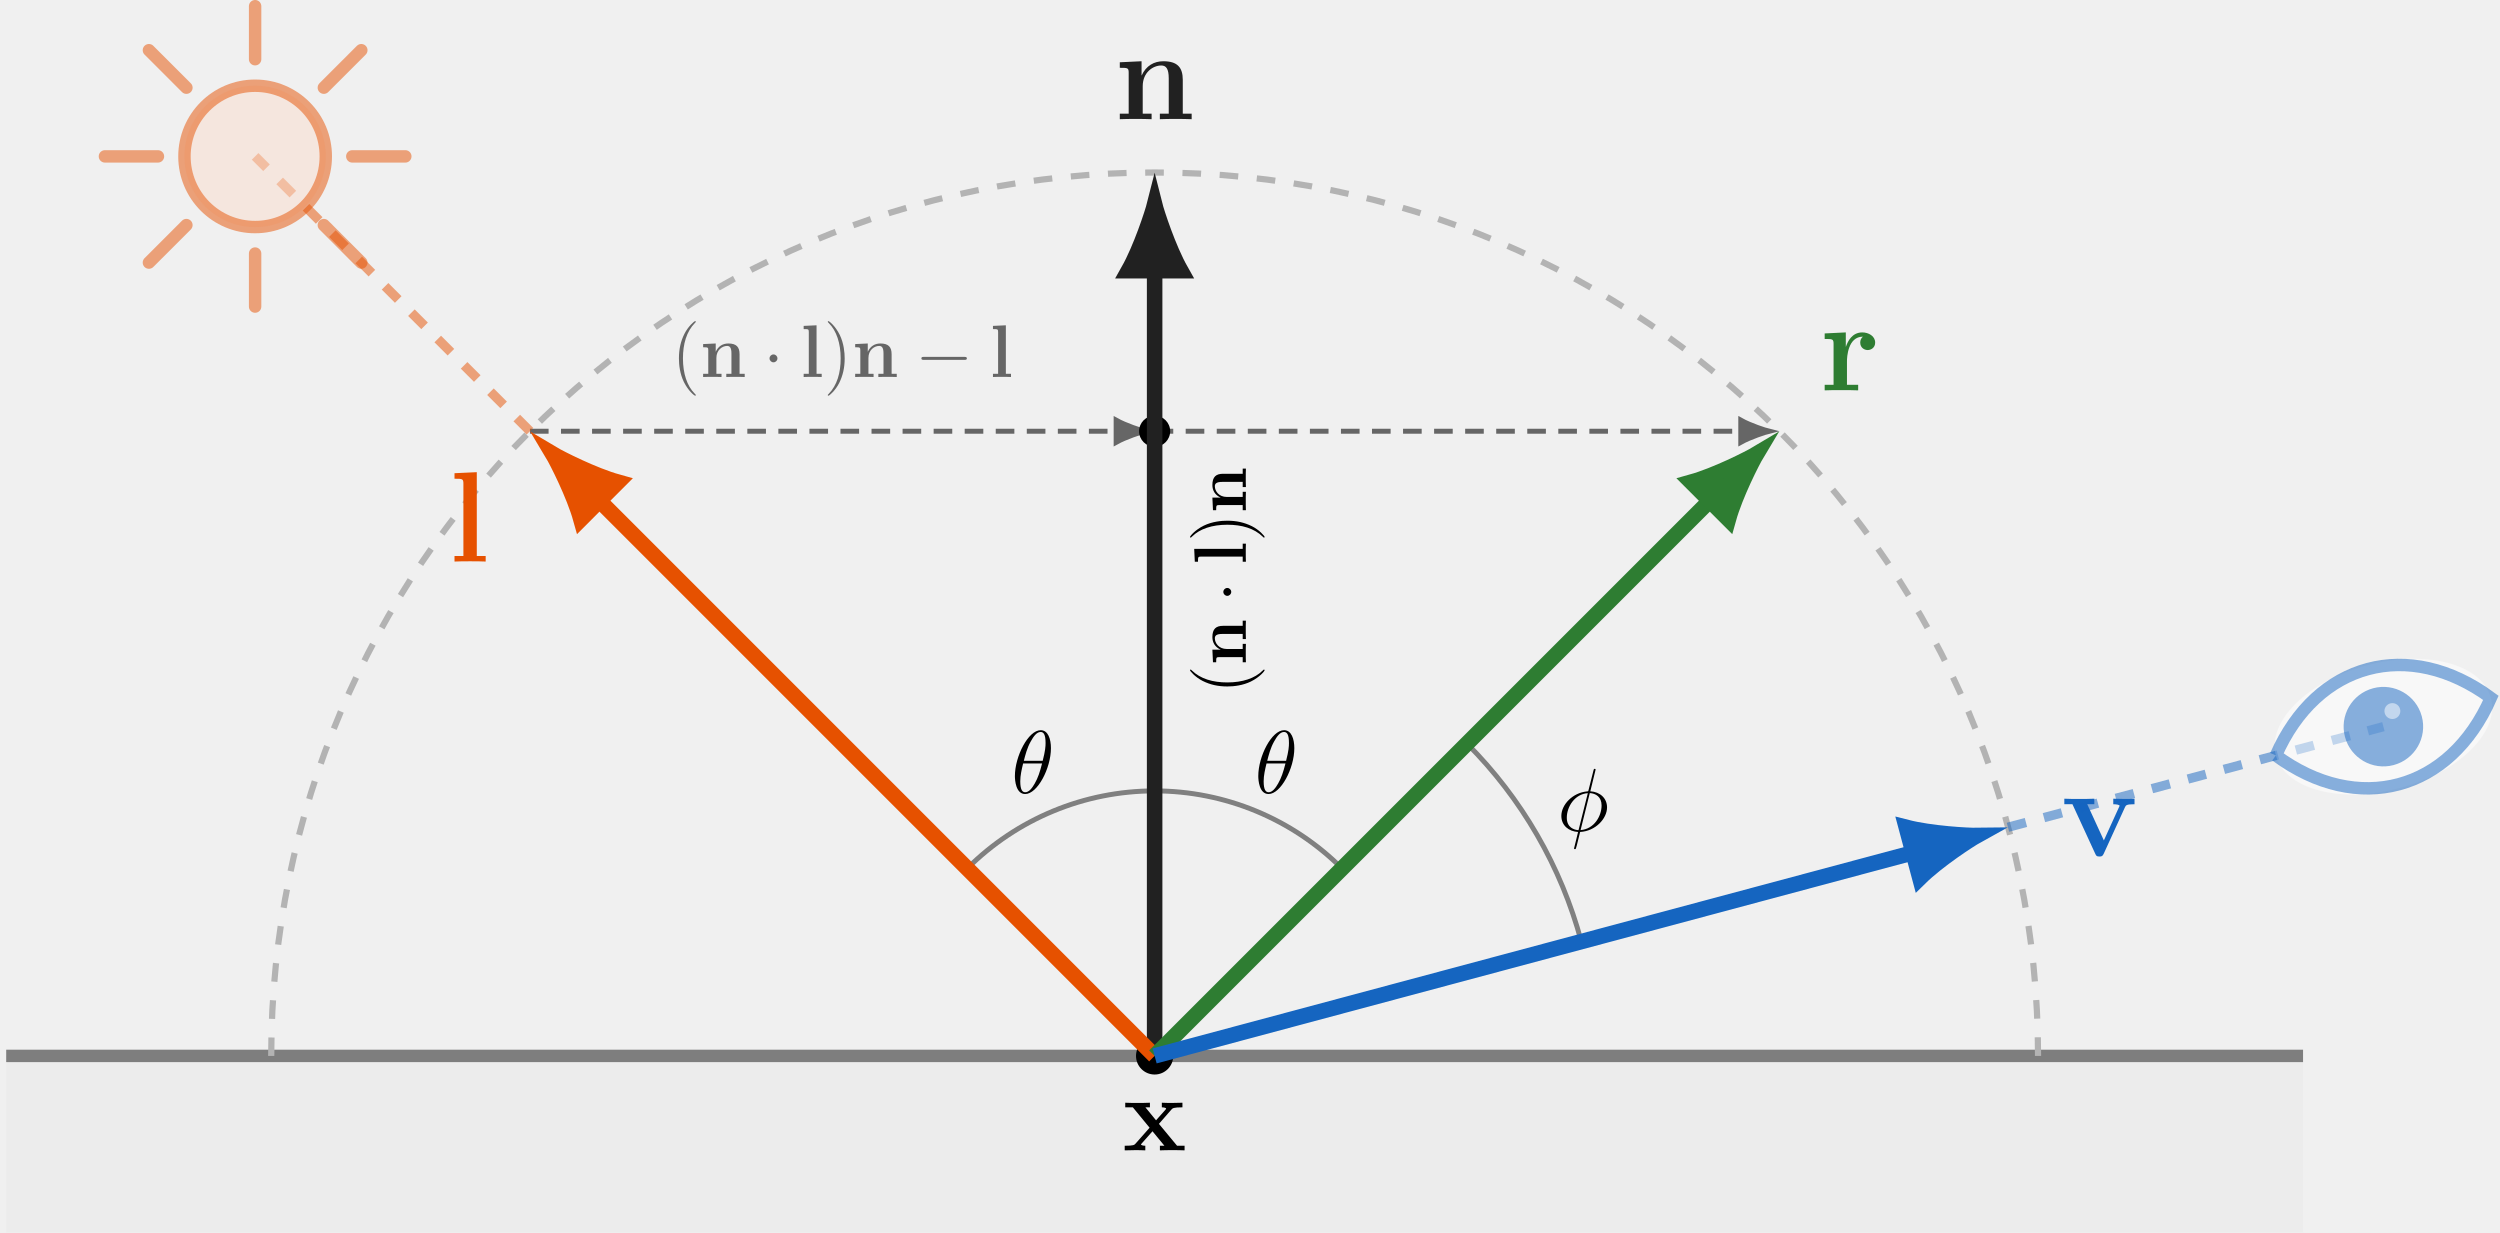
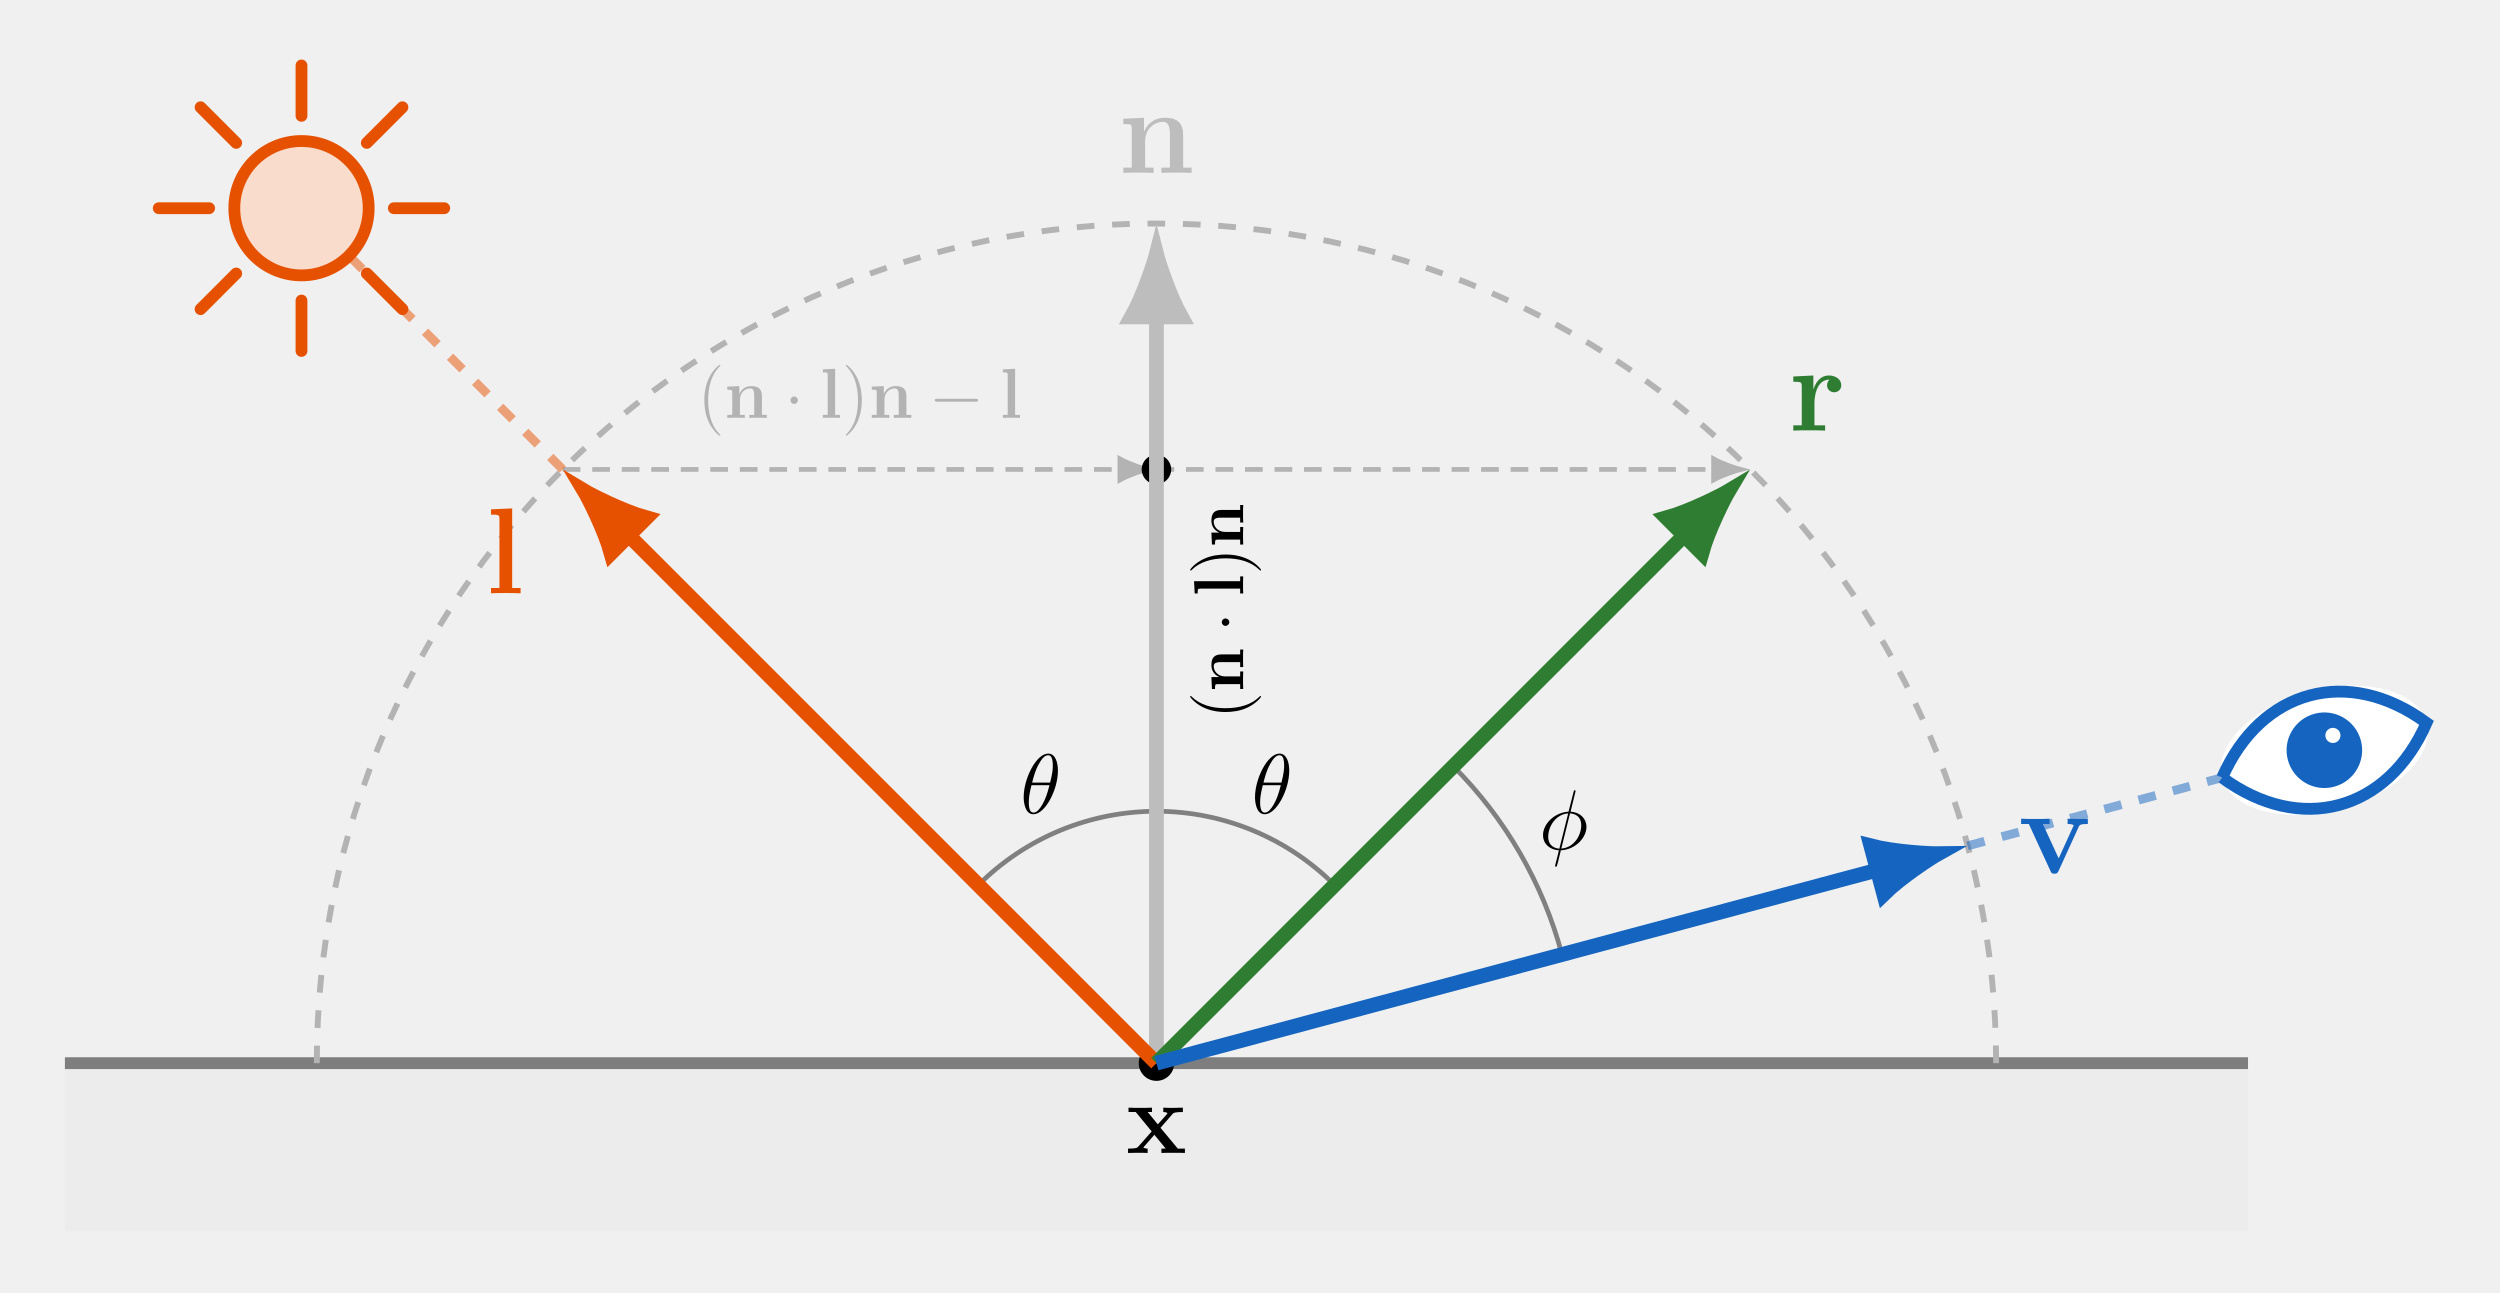
- <svg xmlns="http://www.w3.org/2000/svg" xmlns:xlink="http://www.w3.org/1999/xlink" version="1.1" width="401.102pt" height="197.758pt" viewBox="-62.039 -62.039 401.102 197.758">
+ <svg xmlns="http://www.w3.org/2000/svg" xmlns:xlink="http://www.w3.org/1999/xlink" width="421.022" height="217.679" viewBox="0 0 421.022 217.679">
  <defs>
-     <path id="g0-108" d="M4.484-14.34L.909-14.174V-13.286C2.19-13.286 2.335-13.286 2.335-12.48V-.888H.909V0C1.384-.041 2.851-.041 3.409-.041S5.434-.041 5.909 0V-.888H4.484V-14.34Z" />
-     <path id="g0-110" d="M10.972-6.323C10.972-8.286 10.125-9.298 7.852-9.298C6.364-9.298 5.083-8.575 4.38-7.025H4.36V-9.298L.868-9.133V-8.244C2.149-8.244 2.294-8.244 2.294-7.439V-.888H.868V0C1.343-.041 2.831-.041 3.409-.041S5.496-.041 5.971 0V-.888H4.546V-5.29C4.546-7.521 6.199-8.616 7.521-8.616C8.286-8.616 8.72-8.12 8.72-6.55V-.888H7.294V0C7.769-.041 9.257-.041 9.835-.041S11.922-.041 12.398 0V-.888H10.972V-6.323Z" />
-     <path id="g0-114" d="M4.298-4.649C4.298-5.331 4.442-8.616 6.86-8.616C6.571-8.389 6.426-8.038 6.426-7.666C6.426-6.819 7.108-6.467 7.624-6.467S8.823-6.819 8.823-7.666C8.823-8.72 7.748-9.298 6.757-9.298C5.124-9.298 4.422-7.872 4.133-7.005H4.112V-9.298L.723-9.133V-8.244C2.004-8.244 2.149-8.244 2.149-7.439V-.888H.723V0C1.198-.041 2.748-.041 3.327-.041C3.926-.041 5.6-.041 6.095 0V-.888H4.298V-4.649Z" />
-     <path id="g0-118" d="M10.228-7.81C10.373-8.12 10.455-8.286 11.757-8.286V-9.174C11.013-9.133 10.972-9.133 10.125-9.133C9.567-9.133 9.525-9.133 8.348-9.174V-8.286C8.906-8.286 9.36-8.182 9.36-8.038C9.36-8.017 9.36-7.996 9.257-7.79L6.839-2.48L4.174-8.286H5.31V-9.174C4.835-9.133 3.389-9.133 2.831-9.133C2.232-9.133 1.033-9.133 .496-9.174V-8.286H1.798L5.434-.393C5.62 0 5.662 .103 6.137 .103C6.467 .103 6.633 .062 6.819-.351L10.228-7.81Z" />
-     <path id="g0-120" d="M6.963-5.104L9.36-7.852C9.587-8.12 9.773-8.286 11.488-8.286V-9.174C10.331-9.133 10.29-9.133 9.587-9.133C8.988-9.133 8.1-9.133 7.521-9.174V-8.286C7.914-8.286 8.348-8.182 8.348-8.038C8.348-7.996 8.244-7.852 8.203-7.81L6.405-5.786L4.36-8.286H5.228V-9.174C4.752-9.133 3.347-9.133 2.789-9.133C2.17-9.133 1.054-9.133 .475-9.174V-8.286H1.942L5.166-4.36L2.48-1.322C2.232-1.033 2.087-.888 .372-.888V0C1.612-.041 1.653-.041 2.294-.041C2.893-.041 3.761-.041 4.339 0V-.888C3.947-.888 3.513-.992 3.513-1.136C3.513-1.157 3.513-1.178 3.657-1.343L5.724-3.678L8.017-.888H7.149V0C7.645-.041 9.03-.041 9.608-.041C10.228-.041 11.323-.041 11.902 0V-.888H10.455L6.963-5.104Z" />
-     <path id="g1-18" d="M6.355-7.216C6.355-8.679 5.896-10.1 4.72-10.1C2.711-10.1 .574-5.896 .574-2.74C.574-2.08 .717 .143 2.224 .143C4.175 .143 6.355-3.96 6.355-7.216ZM2.008-5.193C2.224-6.04 2.525-7.245 3.099-8.263C3.572-9.124 4.074-9.813 4.706-9.813C5.179-9.813 5.495-9.411 5.495-8.034C5.495-7.517 5.452-6.8 5.036-5.193H2.008ZM4.935-4.763C4.576-3.357 4.275-2.453 3.759-1.549C3.343-.818 2.841-.143 2.238-.143C1.793-.143 1.435-.488 1.435-1.908C1.435-2.841 1.664-3.816 1.894-4.763H4.935Z" />
-     <path id="g1-30" d="M6.169-9.827C6.169-9.956 6.068-9.956 6.025-9.956C5.896-9.956 5.882-9.928 5.825-9.684L5.05-6.599C5.007-6.413 4.992-6.398 4.978-6.384C4.964-6.355 4.863-6.341 4.835-6.341C2.482-6.14 .674-4.203 .674-2.41C.674-.861 1.865 .086 3.357 .172C3.242 .617 3.142 1.076 3.027 1.521C2.826 2.281 2.711 2.754 2.711 2.812C2.711 2.841 2.711 2.927 2.855 2.927C2.898 2.927 2.955 2.927 2.984 2.869C3.013 2.841 3.099 2.496 3.156 2.31L3.687 .172C6.14 .043 8.005-1.965 8.005-3.773C8.005-5.222 6.915-6.255 5.322-6.355L6.169-9.827ZM5.236-6.068C6.183-6.011 7.13-5.48 7.13-4.074C7.13-2.453 5.997-.301 3.759-.129L5.236-6.068ZM3.429-.115C2.726-.158 1.549-.531 1.549-2.109C1.549-3.917 2.855-5.925 4.921-6.054L3.429-.115Z" />
-     <use id="g2-108" xlink:href="#g0-108" transform="scale(.578592)" />
-     <use id="g2-110" xlink:href="#g0-110" transform="scale(.578592)" />
-     <use id="g3-120" xlink:href="#g0-120" transform="scale(.833172)" />
-     <path id="g4-0" d="M7.878-2.75C8.082-2.75 8.297-2.75 8.297-2.989S8.082-3.228 7.878-3.228H1.411C1.207-3.228 .992-3.228 .992-2.989S1.207-2.75 1.411-2.75H7.878Z" />
-     <path id="g4-1" d="M2.295-2.989C2.295-3.335 2.008-3.622 1.662-3.622S1.028-3.335 1.028-2.989S1.315-2.355 1.662-2.355S2.295-2.642 2.295-2.989Z" />
-     <path id="g5-40" d="M3.885 2.905C3.885 2.869 3.885 2.845 3.682 2.642C2.487 1.435 1.817-.538 1.817-2.977C1.817-5.296 2.379-7.293 3.766-8.703C3.885-8.811 3.885-8.835 3.885-8.871C3.885-8.942 3.826-8.966 3.778-8.966C3.622-8.966 2.642-8.106 2.056-6.934C1.447-5.727 1.172-4.447 1.172-2.977C1.172-1.913 1.339-.49 1.961 .789C2.666 2.224 3.646 3.001 3.778 3.001C3.826 3.001 3.885 2.977 3.885 2.905Z" />
-     <path id="g5-41" d="M3.371-2.977C3.371-3.885 3.252-5.368 2.582-6.755C1.877-8.189 .897-8.966 .765-8.966C.717-8.966 .658-8.942 .658-8.871C.658-8.835 .658-8.811 .861-8.608C2.056-7.4 2.726-5.428 2.726-2.989C2.726-.669 2.164 1.327 .777 2.738C.658 2.845 .658 2.869 .658 2.905C.658 2.977 .717 3.001 .765 3.001C.921 3.001 1.901 2.14 2.487 .968C3.096-.251 3.371-1.542 3.371-2.977Z" />
+     <g>
+       <g id="glyph-0-0">
+         <path d="M 5.781 -4.234 L 7.781 -6.531 C 7.969 -6.75 8.125 -6.891 9.547 -6.891 L 9.547 -7.625 C 8.578 -7.594 8.547 -7.594 7.969 -7.594 C 7.469 -7.594 6.734 -7.594 6.25 -7.625 L 6.25 -6.891 C 6.578 -6.891 6.938 -6.797 6.938 -6.688 C 6.938 -6.641 6.859 -6.531 6.812 -6.484 L 5.328 -4.812 L 3.625 -6.891 L 4.344 -6.891 L 4.344 -7.625 C 3.953 -7.594 2.781 -7.594 2.312 -7.594 C 1.797 -7.594 0.875 -7.594 0.391 -7.625 L 0.391 -6.891 L 1.609 -6.891 L 4.297 -3.625 L 2.062 -1.094 C 1.859 -0.859 1.734 -0.734 0.312 -0.734 L 0.312 0 C 1.344 -0.031 1.375 -0.031 1.906 -0.031 C 2.406 -0.031 3.125 -0.031 3.609 0 L 3.609 -0.734 C 3.281 -0.734 2.922 -0.828 2.922 -0.938 C 2.922 -0.969 2.922 -0.984 3.047 -1.109 L 4.75 -3.062 L 6.656 -0.734 L 5.938 -0.734 L 5.938 0 C 6.359 -0.031 7.5 -0.031 7.984 -0.031 C 8.5 -0.031 9.406 -0.031 9.891 0 L 9.891 -0.734 L 8.688 -0.734 Z M 5.781 -4.234 " />
+       </g>
+       <g id="glyph-1-0">
+         <path d="M 6.344 -7.203 C 6.344 -8.656 5.875 -10.078 4.703 -10.078 C 2.703 -10.078 0.578 -5.875 0.578 -2.734 C 0.578 -2.078 0.719 0.141 2.219 0.141 C 4.172 0.141 6.344 -3.953 6.344 -7.203 Z M 2 -5.188 C 2.219 -6.031 2.516 -7.234 3.094 -8.25 C 3.562 -9.109 4.062 -9.797 4.688 -9.797 C 5.172 -9.797 5.484 -9.391 5.484 -8.016 C 5.484 -7.5 5.438 -6.781 5.031 -5.188 Z M 4.922 -4.75 C 4.562 -3.344 4.266 -2.453 3.75 -1.547 C 3.328 -0.812 2.828 -0.141 2.234 -0.141 C 1.797 -0.141 1.438 -0.484 1.438 -1.906 C 1.438 -2.828 1.656 -3.812 1.891 -4.75 Z M 4.922 -4.75 " />
+       </g>
+       <g id="glyph-1-1">
+         <path d="M 6.156 -9.797 C 6.156 -9.938 6.047 -9.938 6.016 -9.938 C 5.875 -9.938 5.875 -9.906 5.812 -9.656 L 5.031 -6.578 C 5 -6.391 4.984 -6.391 4.969 -6.375 C 4.953 -6.344 4.859 -6.328 4.828 -6.328 C 2.469 -6.125 0.672 -4.188 0.672 -2.406 C 0.672 -0.859 1.859 0.078 3.344 0.172 C 3.234 0.609 3.141 1.078 3.016 1.516 C 2.812 2.281 2.703 2.75 2.703 2.812 C 2.703 2.828 2.703 2.922 2.844 2.922 C 2.891 2.922 2.953 2.922 2.984 2.859 C 3 2.828 3.094 2.484 3.156 2.297 L 3.672 0.172 C 6.125 0.047 7.984 -1.953 7.984 -3.766 C 7.984 -5.203 6.906 -6.234 5.312 -6.344 Z M 5.219 -6.047 C 6.172 -6 7.109 -5.469 7.109 -4.062 C 7.109 -2.453 5.984 -0.297 3.75 -0.125 Z M 3.422 -0.109 C 2.719 -0.156 1.547 -0.531 1.547 -2.109 C 1.547 -3.906 2.844 -5.906 4.906 -6.047 Z M 3.422 -0.109 " />
+       </g>
+       <g id="glyph-2-0">
+         <path d="M 3.875 2.891 C 3.875 2.859 3.875 2.844 3.672 2.641 C 2.484 1.438 1.812 -0.531 1.812 -2.969 C 1.812 -5.281 2.375 -7.266 3.75 -8.672 C 3.875 -8.781 3.875 -8.812 3.875 -8.844 C 3.875 -8.922 3.812 -8.938 3.766 -8.938 C 3.609 -8.938 2.641 -8.078 2.047 -6.922 C 1.438 -5.703 1.172 -4.438 1.172 -2.969 C 1.172 -1.906 1.328 -0.484 1.953 0.781 C 2.656 2.219 3.641 3 3.766 3 C 3.812 3 3.875 2.969 3.875 2.891 Z M 3.875 2.891 " />
+       </g>
+       <g id="glyph-2-1">
+         <path d="M 3.359 -2.969 C 3.359 -3.875 3.25 -5.359 2.578 -6.734 C 1.875 -8.172 0.891 -8.938 0.766 -8.938 C 0.719 -8.938 0.656 -8.922 0.656 -8.844 C 0.656 -8.812 0.656 -8.781 0.859 -8.578 C 2.047 -7.375 2.719 -5.406 2.719 -2.984 C 2.719 -0.672 2.156 1.328 0.781 2.734 C 0.656 2.844 0.656 2.859 0.656 2.891 C 0.656 2.969 0.719 3 0.766 3 C 0.922 3 1.891 2.141 2.484 0.969 C 3.094 -0.25 3.359 -1.531 3.359 -2.969 Z M 3.359 -2.969 " />
+       </g>
+       <g id="glyph-3-0">
+         <path d="M 6.328 -3.641 C 6.328 -4.781 5.844 -5.359 4.531 -5.359 C 3.672 -5.359 2.938 -4.953 2.531 -4.047 L 2.516 -4.047 L 2.516 -5.359 L 0.5 -5.266 L 0.5 -4.75 C 1.234 -4.75 1.328 -4.75 1.328 -4.297 L 1.328 -0.516 L 0.5 -0.516 L 0.5 0 C 0.781 -0.031 1.641 -0.031 1.969 -0.031 C 2.297 -0.031 3.172 -0.031 3.453 0 L 3.453 -0.516 L 2.625 -0.516 L 2.625 -3.047 C 2.625 -4.344 3.578 -4.969 4.344 -4.969 C 4.781 -4.969 5.031 -4.688 5.031 -3.781 L 5.031 -0.516 L 4.203 -0.516 L 4.203 0 C 4.484 -0.031 5.344 -0.031 5.672 -0.031 C 6.016 -0.031 6.875 -0.031 7.156 0 L 7.156 -0.516 L 6.328 -0.516 Z M 6.328 -3.641 " />
+       </g>
+       <g id="glyph-3-1">
+         <path d="M 2.594 -8.281 L 0.531 -8.172 L 0.531 -7.672 C 1.266 -7.672 1.344 -7.672 1.344 -7.203 L 1.344 -0.516 L 0.531 -0.516 L 0.531 0 C 0.797 -0.031 1.641 -0.031 1.969 -0.031 C 2.281 -0.031 3.141 -0.031 3.406 0 L 3.406 -0.516 L 2.594 -0.516 Z M 2.594 -8.281 " />
+       </g>
+       <g id="glyph-4-0">
+         <path d="M 2.281 -2.984 C 2.281 -3.328 2 -3.609 1.656 -3.609 C 1.312 -3.609 1.031 -3.328 1.031 -2.984 C 1.031 -2.641 1.312 -2.344 1.656 -2.344 C 2 -2.344 2.281 -2.641 2.281 -2.984 Z M 2.281 -2.984 " />
+       </g>
+       <g id="glyph-4-1">
+         <path d="M 7.859 -2.734 C 8.062 -2.734 8.281 -2.734 8.281 -2.984 C 8.281 -3.219 8.062 -3.219 7.859 -3.219 L 1.406 -3.219 C 1.203 -3.219 0.984 -3.219 0.984 -2.984 C 0.984 -2.734 1.203 -2.734 1.406 -2.734 Z M 7.859 -2.734 " />
+       </g>
+       <g id="glyph-5-0">
+         <path d="M 2.891 -3.875 C 2.859 -3.875 2.844 -3.875 2.641 -3.672 C 1.438 -2.484 -0.531 -1.812 -2.969 -1.812 C -5.281 -1.812 -7.266 -2.375 -8.672 -3.75 C -8.781 -3.875 -8.812 -3.875 -8.844 -3.875 C -8.922 -3.875 -8.938 -3.812 -8.938 -3.766 C -8.938 -3.609 -8.078 -2.641 -6.922 -2.047 C -5.703 -1.438 -4.438 -1.172 -2.969 -1.172 C -1.906 -1.172 -0.484 -1.328 0.781 -1.953 C 2.219 -2.656 3 -3.641 3 -3.766 C 3 -3.812 2.969 -3.875 2.891 -3.875 Z M 2.891 -3.875 " />
+       </g>
+       <g id="glyph-5-1">
+         <path d="M -2.969 -3.359 C -3.875 -3.359 -5.359 -3.25 -6.734 -2.578 C -8.172 -1.875 -8.938 -0.891 -8.938 -0.766 C -8.938 -0.719 -8.922 -0.656 -8.844 -0.656 C -8.812 -0.656 -8.781 -0.656 -8.578 -0.859 C -7.375 -2.047 -5.406 -2.719 -2.984 -2.719 C -0.672 -2.719 1.328 -2.156 2.734 -0.781 C 2.844 -0.656 2.859 -0.656 2.891 -0.656 C 2.969 -0.656 3 -0.719 3 -0.766 C 3 -0.922 2.141 -1.891 0.969 -2.484 C -0.25 -3.094 -1.531 -3.359 -2.969 -3.359 Z M -2.969 -3.359 " />
+       </g>
+       <g id="glyph-6-0">
+         <path d="M -3.641 -6.328 C -4.781 -6.328 -5.359 -5.844 -5.359 -4.531 C -5.359 -3.672 -4.953 -2.938 -4.047 -2.531 L -4.047 -2.516 L -5.359 -2.516 L -5.266 -0.5 L -4.75 -0.5 C -4.75 -1.234 -4.75 -1.328 -4.297 -1.328 L -0.516 -1.328 L -0.516 -0.5 L 0 -0.5 C -0.031 -0.781 -0.031 -1.641 -0.031 -1.969 C -0.031 -2.297 -0.031 -3.172 0 -3.453 L -0.516 -3.453 L -0.516 -2.625 L -3.047 -2.625 C -4.344 -2.625 -4.969 -3.578 -4.969 -4.344 C -4.969 -4.781 -4.688 -5.031 -3.781 -5.031 L -0.516 -5.031 L -0.516 -4.203 L 0 -4.203 C -0.031 -4.484 -0.031 -5.344 -0.031 -5.672 C -0.031 -6.016 -0.031 -6.875 0 -7.156 L -0.516 -7.156 L -0.516 -6.328 Z M -3.641 -6.328 " />
+       </g>
+       <g id="glyph-6-1">
+         <path d="M -8.281 -2.594 L -8.172 -0.531 L -7.672 -0.531 C -7.672 -1.266 -7.672 -1.344 -7.203 -1.344 L -0.516 -1.344 L -0.516 -0.531 L 0 -0.531 C -0.031 -0.797 -0.031 -1.641 -0.031 -1.969 C -0.031 -2.281 -0.031 -3.141 0 -3.406 L -0.516 -3.406 L -0.516 -2.594 Z M -8.281 -2.594 " />
+       </g>
+       <g id="glyph-7-0">
+         <path d="M -2.984 -2.281 C -3.328 -2.281 -3.609 -2 -3.609 -1.656 C -3.609 -1.312 -3.328 -1.031 -2.984 -1.031 C -2.641 -1.031 -2.344 -1.312 -2.344 -1.656 C -2.344 -2 -2.641 -2.281 -2.984 -2.281 Z M -2.984 -2.281 " />
+       </g>
+       <g id="glyph-8-0">
+         <path d="M 10.938 -6.312 C 10.938 -8.266 10.094 -9.281 7.828 -9.281 C 6.344 -9.281 5.062 -8.547 4.375 -7 L 4.344 -7 L 4.344 -9.281 L 0.859 -9.109 L 0.859 -8.219 C 2.141 -8.219 2.281 -8.219 2.281 -7.422 L 2.281 -0.891 L 0.859 -0.891 L 0.859 0 C 1.344 -0.047 2.828 -0.047 3.406 -0.047 C 3.984 -0.047 5.484 -0.047 5.953 0 L 5.953 -0.891 L 4.531 -0.891 L 4.531 -5.281 C 4.531 -7.5 6.188 -8.594 7.5 -8.594 C 8.266 -8.594 8.703 -8.094 8.703 -6.531 L 8.703 -0.891 L 7.281 -0.891 L 7.281 0 C 7.75 -0.047 9.234 -0.047 9.812 -0.047 C 10.391 -0.047 11.891 -0.047 12.359 0 L 12.359 -0.891 L 10.938 -0.891 Z M 10.938 -6.312 " />
+       </g>
+       <g id="glyph-8-1">
+         <path d="M 4.469 -14.297 L 0.906 -14.141 L 0.906 -13.25 C 2.188 -13.25 2.328 -13.25 2.328 -12.453 L 2.328 -0.891 L 0.906 -0.891 L 0.906 0 C 1.375 -0.047 2.844 -0.047 3.406 -0.047 C 3.953 -0.047 5.422 -0.047 5.891 0 L 5.891 -0.891 L 4.469 -0.891 Z M 4.469 -14.297 " />
+       </g>
+       <g id="glyph-8-2">
+         <path d="M 4.281 -4.641 C 4.281 -5.312 4.438 -8.594 6.844 -8.594 C 6.547 -8.375 6.406 -8.016 6.406 -7.641 C 6.406 -6.797 7.094 -6.453 7.609 -6.453 C 8.125 -6.453 8.797 -6.797 8.797 -7.641 C 8.797 -8.703 7.734 -9.281 6.734 -9.281 C 5.109 -9.281 4.406 -7.859 4.125 -6.984 L 4.094 -6.984 L 4.094 -9.281 L 0.719 -9.109 L 0.719 -8.219 C 2 -8.219 2.141 -8.219 2.141 -7.422 L 2.141 -0.891 L 0.719 -0.891 L 0.719 0 C 1.203 -0.047 2.734 -0.047 3.312 -0.047 C 3.922 -0.047 5.578 -0.047 6.078 0 L 6.078 -0.891 L 4.281 -0.891 Z M 4.281 -4.641 " />
+       </g>
+       <g id="glyph-8-3">
+         <path d="M 10.203 -7.797 C 10.344 -8.094 10.422 -8.266 11.734 -8.266 L 11.734 -9.156 C 10.984 -9.109 10.938 -9.109 10.094 -9.109 C 9.547 -9.109 9.5 -9.109 8.328 -9.156 L 8.328 -8.266 C 8.875 -8.266 9.344 -8.156 9.344 -8.016 C 9.344 -8 9.344 -7.969 9.234 -7.766 L 6.828 -2.469 L 4.156 -8.266 L 5.297 -8.266 L 5.297 -9.156 C 4.828 -9.109 3.375 -9.109 2.828 -9.109 C 2.219 -9.109 1.031 -9.109 0.5 -9.156 L 0.5 -8.266 L 1.797 -8.266 L 5.422 -0.391 C 5.609 0 5.641 0.109 6.125 0.109 C 6.453 0.109 6.609 0.062 6.797 -0.344 Z M 10.203 -7.797 " />
+       </g>
+     </g>
+     <clipPath id="clip-0">
+       <path clip-rule="nonzero" d="M 11 0.094 L 91 0.094 L 91 75 L 11 75 Z M 11 0.094 " />
+     </clipPath>
+     <clipPath id="clip-1">
+       <path clip-rule="nonzero" d="M 33 0.094 L 96 0.094 L 96 53 L 33 53 Z M 33 0.094 " />
+     </clipPath>
+     <clipPath id="clip-2">
+       <path clip-rule="nonzero" d="M 5 0.094 L 68 0.094 L 68 53 L 5 53 Z M 5 0.094 " />
+     </clipPath>
+     <clipPath id="clip-3">
+       <path clip-rule="nonzero" d="M 346 88 L 420.047 88 L 420.047 165 L 346 165 Z M 346 88 " />
+     </clipPath>
  </defs>
-   <g id="page1">
-     <path d="M-61.043 135.719V107.371H307.465V135.719Z" fill="#ececec" />
-     <path d="M-61.043 107.371H307.465" stroke="#7e7e7e" fill="none" stroke-width="1.993" stroke-miterlimit="10" />
-     <path d="M126.199 107.371C126.199 105.719 124.863 104.383 123.211 104.383C121.559 104.383 120.223 105.719 120.223 107.371C120.223 109.02 121.559 110.359 123.211 110.359C124.863 110.359 126.199 109.02 126.199 107.371Z" />
-     <g transform="matrix(1 0 0 1 -5.111 15.156)">
-       <use x="123.211" y="107.37" xlink:href="#g3-120" />
-     </g>
-     <path d="M264.945 107.371C264.945 29.09 201.488-34.363 123.211-34.363C44.934-34.363-18.523 29.09-18.523 107.371" stroke="#b3b3b3" fill="none" stroke-width=".996" stroke-miterlimit="10" stroke-dasharray="2.989 2.989" />
-     <path d="M123.211 64.852C111.938 64.852 101.117 69.332 93.144 77.305" stroke="#808080" fill="none" stroke-width=".797" stroke-miterlimit="10" />
-     <g transform="matrix(1 0 0 1 -22.993 -42.157)">
-       <use x="123.211" y="107.37" xlink:href="#g1-18" />
-     </g>
-     <path d="M123.211 64.852C134.484 64.852 145.305 69.332 153.277 77.305" stroke="#808080" fill="none" stroke-width=".797" stroke-miterlimit="10" />
-     <g transform="matrix(1 0 0 1 16.057 -42.157)">
-       <use x="123.211" y="107.37" xlink:href="#g1-18" />
-     </g>
-     <path d="M173.32 57.258C182.113 66.055 188.445 77.016 191.664 89.027" stroke="#808080" fill="none" stroke-width=".797" stroke-miterlimit="10" />
-     <g transform="matrix(1 0 0 1 64.58 -36.0987)">
-       <use x="123.211" y="107.37" xlink:href="#g1-30" />
-     </g>
-     <path d="M22.988 7.148H117.035" stroke="#666" fill="none" stroke-width=".797" stroke-miterlimit="10" stroke-dasharray="2.989 1.993" />
-     <path d="M121.566 7.148C121.012 7.012 118.562 6.227 117.035 5.375V8.922C118.562 8.07 121.012 7.285 121.566 7.148Z" fill="#666" />
-     <path d="M121.566 7.148C121.012 7.012 118.562 6.227 117.035 5.375V8.922C118.562 8.07 121.012 7.285 121.566 7.148Z" stroke="#666" fill="none" stroke-width=".797" stroke-miterlimit="10" />
-     <g fill="#666" transform="matrix(1 0 0 1 -77.4942 -108.9216)">
-       <use x="123.211" y="107.37" xlink:href="#g5-40" />
-       <use x="127.763" y="107.37" xlink:href="#g2-110" />
-       <use x="137.892" y="107.37" xlink:href="#g4-1" />
-       <use x="143.869" y="107.37" xlink:href="#g2-108" />
-       <use x="147.605" y="107.37" xlink:href="#g5-41" />
-       <use x="152.158" y="107.37" xlink:href="#g2-110" />
-       <use x="162.286" y="107.37" xlink:href="#g4-0" />
-       <use x="174.241" y="107.37" xlink:href="#g2-108" />
-     </g>
-     <path d="M123.211 7.148H217.254" stroke="#666" fill="none" stroke-width=".797" stroke-miterlimit="10" stroke-dasharray="2.989 1.993" />
-     <path d="M221.789 7.148C221.23 7.012 218.785 6.227 217.254 5.375V8.922C218.785 8.07 221.23 7.285 221.789 7.148Z" fill="#666" />
-     <path d="M221.789 7.148C221.23 7.012 218.785 6.227 217.254 5.375V8.922C218.785 8.07 221.23 7.285 221.789 7.148Z" stroke="#666" fill="none" stroke-width=".797" stroke-miterlimit="10" />
-     <path d="M125.703 7.148C125.703 5.773 124.586 4.656 123.211 4.656C121.836 4.656 120.719 5.773 120.719 7.148C120.719 8.523 121.836 9.641 123.211 9.641C124.586 9.641 125.703 8.523 125.703 7.148Z" />
-     <g transform="matrix(0 -1 1 0 30.486 172.4801)">
-       <use x="123.211" y="107.37" xlink:href="#g5-40" />
-       <use x="127.763" y="107.37" xlink:href="#g2-110" />
-       <use x="137.892" y="107.37" xlink:href="#g4-1" />
-       <use x="143.869" y="107.37" xlink:href="#g2-108" />
-       <use x="147.605" y="107.37" xlink:href="#g5-41" />
-       <use x="152.158" y="107.37" xlink:href="#g2-110" />
-     </g>
-     <path d="M123.211 107.371V-18.602" stroke="#212121" fill="none" stroke-width="2.491" stroke-miterlimit="10" />
-     <path d="M123.211-29.23C122.883-27.926 121.023-22.187 119-18.602H127.422C125.398-22.187 123.539-27.926 123.211-29.23Z" fill="#212121" />
-     <path d="M123.211-29.23C122.883-27.926 121.023-22.187 119-18.602H127.422C125.398-22.187 123.539-27.926 123.211-29.23Z" stroke="#212121" fill="none" stroke-width="2.491" stroke-miterlimit="10" />
-     <g fill="#212121" transform="matrix(1 0 0 1 -6.457 -150.2851)">
-       <use x="123.211" y="107.37" xlink:href="#g0-110" />
-     </g>
-     <path d="M123.211 107.371L34.137 18.293" stroke="#e65100" fill="none" stroke-width="2.491" stroke-miterlimit="10" />
-     <path d="M26.621 10.781C27.312 11.934 30.055 17.305 31.16 21.273L37.113 15.316C33.148 14.211 27.777 11.469 26.621 10.781Z" fill="#e65100" />
-     <path d="M26.621 10.781C27.312 11.934 30.055 17.305 31.16 21.273L37.113 15.316C33.148 14.211 27.777 11.469 26.621 10.781Z" stroke="#e65100" fill="none" stroke-width="2.491" stroke-miterlimit="10" />
-     <g fill="#e65100" transform="matrix(1 0 0 1 -113.2368 -79.3136)">
-       <use x="123.211" y="107.37" xlink:href="#g0-108" />
-     </g>
-     <path d="M123.211 107.371L212.285 18.293" stroke="#2e7d32" fill="none" stroke-width="2.491" stroke-miterlimit="10" />
-     <path d="M219.801 10.781C218.648 11.469 213.273 14.211 209.308 15.316L215.261 21.273C216.367 17.305 219.109 11.934 219.801 10.781Z" fill="#2e7d32" />
-     <path d="M219.801 10.781C218.648 11.469 213.273 14.211 209.308 15.316L215.261 21.273C216.367 17.305 219.109 11.934 219.801 10.781Z" stroke="#2e7d32" fill="none" stroke-width="2.491" stroke-miterlimit="10" />
-     <g fill="#2e7d32" transform="matrix(1 0 0 1 106.78 -106.7797)">
-       <use x="123.211" y="107.37" xlink:href="#g0-114" />
-     </g>
-     <path d="M123.211 107.371L244.891 74.766" stroke="#1565c0" fill="none" stroke-width="2.491" stroke-miterlimit="10" />
-     <path d="M255.156 72.016C253.808 72.035 247.789 71.727 243.801 70.699L245.98 78.832C248.918 75.949 253.98 72.668 255.156 72.016Z" fill="#1565c0" />
-     <path d="M255.156 72.016C253.808 72.035 247.789 71.727 243.801 70.699L245.98 78.832C248.918 75.949 253.98 72.668 255.156 72.016Z" stroke="#1565c0" fill="none" stroke-width="2.491" stroke-miterlimit="10" />
-     <g fill="#1565c0" transform="matrix(1 0 0 1 145.456 -32.0918)">
-       <use x="123.211" y="107.37" xlink:href="#g0-118" />
-     </g>
-     <path d="M22.988 7.148L-21.109-36.949" stroke="#e65100" fill="none" stroke-width="1.494" stroke-miterlimit="10" stroke-opacity=".5" stroke-dasharray="2.989 2.989" />
-     <path d="M-9.77-36.949C-9.77-43.211-14.844-48.285-21.109-48.285C-27.371-48.285-32.445-43.211-32.445-36.949S-27.371-25.609-21.109-25.609C-14.844-25.609-9.77-30.687-9.77-36.949Z" fill="#fadccc" fill-opacity=".5" />
-     <path d="M-9.77-36.949C-9.77-43.211-14.844-48.285-21.109-48.285C-27.371-48.285-32.445-43.211-32.445-36.949S-27.371-25.609-21.109-25.609C-14.844-25.609-9.77-30.687-9.77-36.949Z" stroke="#e65100" fill="none" stroke-width="1.993" stroke-miterlimit="10" stroke-opacity=".5" />
-     <path d="M-5.516-36.949H2.988" stroke="#e65100" fill="none" stroke-width="1.993" stroke-miterlimit="10" stroke-linecap="round" stroke-opacity=".5" />
-     <path d="M-10.082-47.973L-4.07-53.984" stroke="#e65100" fill="none" stroke-width="1.993" stroke-miterlimit="10" stroke-linecap="round" stroke-opacity=".5" />
-     <path d="M-21.109-52.539V-61.043" stroke="#e65100" fill="none" stroke-width="1.993" stroke-miterlimit="10" stroke-linecap="round" stroke-opacity=".5" />
-     <path d="M-32.133-47.973L-38.145-53.984" stroke="#e65100" fill="none" stroke-width="1.993" stroke-miterlimit="10" stroke-linecap="round" stroke-opacity=".5" />
-     <path d="M-36.699-36.949H-45.203" stroke="#e65100" fill="none" stroke-width="1.993" stroke-miterlimit="10" stroke-linecap="round" stroke-opacity=".5" />
-     <path d="M-32.133-25.926L-38.145-19.91" stroke="#e65100" fill="none" stroke-width="1.993" stroke-miterlimit="10" stroke-linecap="round" stroke-opacity=".5" />
-     <path d="M-21.109-21.359V-12.852" stroke="#e65100" fill="none" stroke-width="1.993" stroke-miterlimit="10" stroke-linecap="round" stroke-opacity=".5" />
-     <path d="M-10.082-25.926L-4.07-19.91" stroke="#e65100" fill="none" stroke-width="1.993" stroke-miterlimit="10" stroke-linecap="round" stroke-opacity=".5" />
-     <path d="M260.117 70.688L320.355 54.547" stroke="#1565c0" fill="none" stroke-width="1.494" stroke-miterlimit="10" stroke-opacity=".5" stroke-dasharray="2.989 2.989" />
-     <path d="M337.602 49.926C336.145 44.48 327.238 42.137 317.711 44.688C308.188 47.242 301.645 53.723 303.105 59.168C304.563 64.613 313.469 66.957 322.996 64.402C332.523 61.852 339.063 55.367 337.602 49.926Z" fill="#fff" fill-opacity=".5" />
-     <path d="M303.105 59.168C309.66 44.207 324.445 40.242 337.602 49.926C331.047 64.887 316.262 68.848 303.105 59.168" stroke="#1565c0" fill="none" stroke-width="1.993" stroke-miterlimit="10" stroke-opacity=".5" />
-     <path d="M326.516 52.895C325.602 49.492 322.105 47.473 318.703 48.387C315.301 49.297 313.281 52.793 314.191 56.195C315.105 59.598 318.602 61.617 322.004 60.707C325.406 59.793 327.426 56.297 326.516 52.895Z" fill="#1565c0" fill-opacity=".5" />
-     <path d="M323.027 51.715C322.848 51.035 322.148 50.633 321.465 50.812C320.785 50.996 320.383 51.695 320.566 52.375C320.746 53.059 321.445 53.461 322.129 53.277C322.809 53.098 323.211 52.398 323.027 51.715Z" fill="#fff" fill-opacity=".5" />
+   <path fill-rule="nonzero" fill="rgb(92.392%, 92.392%, 92.392%)" fill-opacity="1" d="M 10.93 207.328 L 10.93 179.047 L 378.586 179.047 L 378.586 207.328 Z M 10.93 207.328 " />
+   <path fill="none" stroke-width="1.993" stroke-linecap="butt" stroke-linejoin="miter" stroke="rgb(49.57%, 49.57%, 49.57%)" stroke-opacity="1" stroke-miterlimit="10" d="M -184.256 -0 L 184.254 -0 " transform="matrix(0.997682, 0, 0, -0.997682, 194.7586, 179.0464)" />
+   <path fill-rule="nonzero" fill="rgb(0%, 0%, 0%)" fill-opacity="1" d="M 197.742 179.047 C 197.742 177.398 196.406 176.066 194.758 176.066 C 193.113 176.066 191.777 177.398 191.777 179.047 C 191.777 180.691 193.113 182.027 194.758 182.027 C 196.406 182.027 197.742 180.691 197.742 179.047 Z M 197.742 179.047 " />
+   <g fill="rgb(0%, 0%, 0%)" fill-opacity="1">
+     <use xlink:href="#glyph-0-0" x="189.659" y="194.167" />
  </g>
+   <path fill="none" stroke-width="0.996" stroke-linecap="butt" stroke-linejoin="miter" stroke="rgb(70%, 70%, 70%)" stroke-opacity="1" stroke-dasharray="2.989 2.989" stroke-miterlimit="10" d="M 141.734 -0 C 141.734 78.279 78.278 141.734 -0.001 141.734 C -78.28 141.734 -141.736 78.279 -141.736 -0 " transform="matrix(0.997682, 0, 0, -0.997682, 194.7586, 179.0464)" />
+   <path fill="none" stroke-width="0.797" stroke-linecap="butt" stroke-linejoin="miter" stroke="rgb(50%, 50%, 50%)" stroke-opacity="1" stroke-miterlimit="10" d="M -0.001 42.52 C -11.273 42.52 -22.095 38.037 -30.067 30.065 " transform="matrix(0.997682, 0, 0, -0.997682, 194.7586, 179.0464)" />
+   <g fill="rgb(0%, 0%, 0%)" fill-opacity="1">
+     <use xlink:href="#glyph-1-0" x="171.819" y="136.987" />
+   </g>
+   <path fill="none" stroke-width="0.797" stroke-linecap="butt" stroke-linejoin="miter" stroke="rgb(50%, 50%, 50%)" stroke-opacity="1" stroke-miterlimit="10" d="M -0.001 42.52 C 11.275 42.52 22.093 38.037 30.065 30.065 " transform="matrix(0.997682, 0, 0, -0.997682, 194.7586, 179.0464)" />
+   <g fill="rgb(0%, 0%, 0%)" fill-opacity="1">
+     <use xlink:href="#glyph-1-0" x="210.777" y="136.987" />
+   </g>
+   <path fill="none" stroke-width="0.797" stroke-linecap="butt" stroke-linejoin="miter" stroke="rgb(50%, 50%, 50%)" stroke-opacity="1" stroke-miterlimit="10" d="M 50.111 50.112 C 58.905 41.318 65.232 30.355 68.451 18.343 " transform="matrix(0.997682, 0, 0, -0.997682, 194.7586, 179.0464)" />
+   <g fill="rgb(0%, 0%, 0%)" fill-opacity="1">
+     <use xlink:href="#glyph-1-1" x="259.188" y="143.032" />
+   </g>
+   <path fill="none" stroke-width="0.797" stroke-linecap="butt" stroke-linejoin="miter" stroke="rgb(70%, 70%, 70%)" stroke-opacity="1" stroke-dasharray="2.989 1.993" stroke-miterlimit="10" d="M -100.221 100.22 L -6.175 100.22 " transform="matrix(0.997682, 0, 0, -0.997682, 194.7586, 179.0464)" />
+   <path fill-rule="nonzero" fill="rgb(70%, 70%, 70%)" fill-opacity="1" stroke-width="0.797" stroke-linecap="butt" stroke-linejoin="miter" stroke="rgb(70%, 70%, 70%)" stroke-opacity="1" stroke-miterlimit="10" d="M 4.536 -0.001 C 3.976 0.14 1.529 0.919 0.002 1.773 L 0.002 -1.771 C 1.529 -0.921 3.976 -0.138 4.536 -0.001 Z M 4.536 -0.001 " transform="matrix(0.997682, 0, 0, -0.997682, 188.596, 79.05749)" />
+   <g fill="rgb(70%, 70%, 70%)" fill-opacity="1">
+     <use xlink:href="#glyph-2-0" x="117.444" y="70.379" />
+   </g>
+   <g fill="rgb(70%, 70%, 70%)" fill-opacity="1">
+     <use xlink:href="#glyph-3-0" x="121.986" y="70.379" />
+   </g>
+   <g fill="rgb(70%, 70%, 70%)" fill-opacity="1">
+     <use xlink:href="#glyph-4-0" x="132.089" y="70.379" />
+   </g>
+   <g fill="rgb(70%, 70%, 70%)" fill-opacity="1">
+     <use xlink:href="#glyph-3-1" x="138.05" y="70.379" />
+   </g>
+   <g fill="rgb(70%, 70%, 70%)" fill-opacity="1">
+     <use xlink:href="#glyph-2-1" x="141.777" y="70.379" />
+   </g>
+   <g fill="rgb(70%, 70%, 70%)" fill-opacity="1">
+     <use xlink:href="#glyph-3-0" x="146.319" y="70.379" />
+   </g>
+   <g fill="rgb(70%, 70%, 70%)" fill-opacity="1">
+     <use xlink:href="#glyph-4-1" x="156.434" y="70.379" />
+   </g>
+   <g fill="rgb(70%, 70%, 70%)" fill-opacity="1">
+     <use xlink:href="#glyph-3-1" x="168.359" y="70.379" />
+   </g>
+   <path fill="none" stroke-width="0.797" stroke-linecap="butt" stroke-linejoin="miter" stroke="rgb(70%, 70%, 70%)" stroke-opacity="1" stroke-dasharray="2.989 1.993" stroke-miterlimit="10" d="M -0.001 100.22 L 94.045 100.22 " transform="matrix(0.997682, 0, 0, -0.997682, 194.7586, 179.0464)" />
+   <path fill-rule="nonzero" fill="rgb(70%, 70%, 70%)" fill-opacity="1" stroke-width="0.797" stroke-linecap="butt" stroke-linejoin="miter" stroke="rgb(70%, 70%, 70%)" stroke-opacity="1" stroke-miterlimit="10" d="M 4.535 -0.001 C 3.975 0.14 1.528 0.919 0.001 1.773 L 0.001 -1.771 C 1.528 -0.921 3.975 -0.138 4.535 -0.001 Z M 4.535 -0.001 " transform="matrix(0.997682, 0, 0, -0.997682, 288.5849, 79.05749)" />
+   <path fill-rule="nonzero" fill="rgb(0%, 0%, 0%)" fill-opacity="1" d="M 197.242 79.059 C 197.242 77.684 196.133 76.574 194.758 76.574 C 193.387 76.574 192.273 77.684 192.273 79.059 C 192.273 80.43 193.387 81.543 194.758 81.543 C 196.133 81.543 197.242 80.43 197.242 79.059 Z M 197.242 79.059 " />
+   <g fill="rgb(0%, 0%, 0%)" fill-opacity="1">
+     <use xlink:href="#glyph-5-0" x="209.37" y="121.081" />
+   </g>
+   <g fill="rgb(0%, 0%, 0%)" fill-opacity="1">
+     <use xlink:href="#glyph-6-0" x="209.37" y="116.539" />
+   </g>
+   <g fill="rgb(0%, 0%, 0%)" fill-opacity="1">
+     <use xlink:href="#glyph-7-0" x="209.37" y="106.436" />
+   </g>
+   <g fill="rgb(0%, 0%, 0%)" fill-opacity="1">
+     <use xlink:href="#glyph-6-1" x="209.37" y="100.475" />
+   </g>
+   <g fill="rgb(0%, 0%, 0%)" fill-opacity="1">
+     <use xlink:href="#glyph-5-1" x="209.37" y="96.748" />
+   </g>
+   <g fill="rgb(0%, 0%, 0%)" fill-opacity="1">
+     <use xlink:href="#glyph-6-0" x="209.37" y="92.206" />
+   </g>
+   <path fill="none" stroke-width="2.491" stroke-linecap="butt" stroke-linejoin="miter" stroke="rgb(74.117%, 74.117%, 74.117%)" stroke-opacity="1" stroke-miterlimit="10" d="M -0.001 -0 L -0.001 125.971 " transform="matrix(0.997682, 0, 0, -0.997682, 194.7586, 179.0464)" />
+   <path fill-rule="nonzero" fill="rgb(74.117%, 74.117%, 74.117%)" fill-opacity="1" stroke-width="2.491" stroke-linecap="butt" stroke-linejoin="miter" stroke="rgb(74.117%, 74.117%, 74.117%)" stroke-opacity="1" stroke-miterlimit="10" d="M 10.63 0.001 C 9.322 0.33 3.586 2.186 -0 4.21 L -0 -4.208 C 3.586 -2.188 9.322 -0.328 10.63 0.001 Z M 10.63 0.001 " transform="matrix(0, -0.997682, -0.997682, 0, 194.7586, 53.36705)" />
+   <g fill="rgb(74.117%, 74.117%, 74.117%)" fill-opacity="1">
+     <use xlink:href="#glyph-8-0" x="188.317" y="29.112" />
+   </g>
+   <path fill="none" stroke-width="2.491" stroke-linecap="butt" stroke-linejoin="miter" stroke="rgb(90.195%, 31.766%, 0%)" stroke-opacity="1" stroke-miterlimit="10" d="M -0.001 -0 L -89.074 89.077 " transform="matrix(0.997682, 0, 0, -0.997682, 194.7586, 179.0464)" />
+   <path fill-rule="nonzero" fill="rgb(90.195%, 31.766%, 0%)" fill-opacity="1" stroke-width="2.491" stroke-linecap="butt" stroke-linejoin="miter" stroke="rgb(90.195%, 31.766%, 0%)" stroke-opacity="1" stroke-miterlimit="10" d="M 10.629 0.001 C 9.322 0.328 3.586 2.188 0.001 4.212 L 0.001 -4.21 C 3.586 -2.186 9.322 -0.326 10.629 0.001 Z M 10.629 0.001 " transform="matrix(-0.705461, -0.705461, -0.705461, 0.705461, 105.8898, 90.17759)" />
+   <g fill="rgb(90.195%, 31.766%, 0%)" fill-opacity="1">
+     <use xlink:href="#glyph-8-1" x="81.785" y="99.917" />
+   </g>
+   <path fill="none" stroke-width="2.491" stroke-linecap="butt" stroke-linejoin="miter" stroke="rgb(18.039%, 49.019%, 19.608%)" stroke-opacity="1" stroke-miterlimit="10" d="M -0.001 -0 L 89.077 89.077 " transform="matrix(0.997682, 0, 0, -0.997682, 194.7586, 179.0464)" />
+   <path fill-rule="nonzero" fill="rgb(18.039%, 49.019%, 19.608%)" fill-opacity="1" stroke-width="2.491" stroke-linecap="butt" stroke-linejoin="miter" stroke="rgb(18.039%, 49.019%, 19.608%)" stroke-opacity="1" stroke-miterlimit="10" d="M 10.628 0 C 9.321 0.327 3.585 2.187 -0 4.211 L -0 -4.211 C 3.585 -2.187 9.324 -0.329 10.628 0 Z M 10.628 0 " transform="matrix(0.705461, -0.705461, -0.705461, -0.705461, 283.6274, 90.17759)" />
+   <g fill="rgb(18.039%, 49.019%, 19.608%)" fill-opacity="1">
+     <use xlink:href="#glyph-8-2" x="301.289" y="72.516" />
+   </g>
+   <path fill="none" stroke-width="2.491" stroke-linecap="butt" stroke-linejoin="miter" stroke="rgb(8.234%, 39.609%, 75.293%)" stroke-opacity="1" stroke-miterlimit="10" d="M -0.001 -0 L 121.68 32.602 " transform="matrix(0.997682, 0, 0, -0.997682, 194.7586, 179.0464)" />
+   <path fill-rule="nonzero" fill="rgb(8.234%, 39.609%, 75.293%)" fill-opacity="1" stroke-width="2.491" stroke-linecap="butt" stroke-linejoin="miter" stroke="rgb(8.234%, 39.609%, 75.293%)" stroke-opacity="1" stroke-miterlimit="10" d="M 10.629 0 C 9.323 0.33 3.586 2.187 0.001 4.209 L -0 -4.209 C 3.586 -2.187 9.325 -0.328 10.629 0 Z M 10.629 0 " transform="matrix(0.963691, -0.25819, -0.25819, -0.963691, 316.1557, 146.5177)" />
+   <g fill="rgb(8.234%, 39.609%, 75.293%)" fill-opacity="1">
+     <use xlink:href="#glyph-8-3" x="339.875" y="147.03" />
+   </g>
+   <path fill="none" stroke-width="1.494" stroke-linecap="butt" stroke-linejoin="miter" stroke="rgb(90.195%, 31.766%, 0%)" stroke-opacity="0.5" stroke-dasharray="2.989 2.989" stroke-miterlimit="10" d="M -100.221 100.22 L -144.32 144.318 " transform="matrix(0.997682, 0, 0, -0.997682, 194.7586, 179.0464)" />
+   <path fill-rule="nonzero" fill="rgb(98.039%, 86.353%, 79.999%)" fill-opacity="1" d="M 62.086 35.062 C 62.086 28.816 57.023 23.75 50.773 23.75 C 44.527 23.75 39.461 28.816 39.461 35.062 C 39.461 41.309 44.527 46.375 50.773 46.375 C 57.023 46.375 62.086 41.309 62.086 35.062 Z M 62.086 35.062 " />
+   <g clip-path="url(#clip-0)">
+     <path fill="none" stroke-width="1.993" stroke-linecap="butt" stroke-linejoin="miter" stroke="rgb(90.195%, 31.766%, 0%)" stroke-opacity="1" stroke-miterlimit="10" d="M -132.981 144.318 C -132.981 150.579 -138.055 155.657 -144.32 155.657 C -150.58 155.657 -155.658 150.579 -155.658 144.318 C -155.658 138.058 -150.58 132.98 -144.32 132.98 C -138.055 132.98 -132.981 138.058 -132.981 144.318 Z M -132.981 144.318 " transform="matrix(0.997682, 0, 0, -0.997682, 194.7586, 179.0464)" />
+   </g>
+   <path fill="none" stroke-width="1.993" stroke-linecap="round" stroke-linejoin="miter" stroke="rgb(90.195%, 31.766%, 0%)" stroke-opacity="1" stroke-miterlimit="10" d="M -128.729 144.318 L -120.225 144.318 " transform="matrix(0.997682, 0, 0, -0.997682, 194.7586, 179.0464)" />
+   <g clip-path="url(#clip-1)">
+     <path fill="none" stroke-width="1.993" stroke-linecap="round" stroke-linejoin="miter" stroke="rgb(90.195%, 31.766%, 0%)" stroke-opacity="1" stroke-miterlimit="10" d="M -133.294 155.344 L -127.28 161.358 " transform="matrix(0.997682, 0, 0, -0.997682, 194.7586, 179.0464)" />
+   </g>
+   <path fill="none" stroke-width="1.993" stroke-linecap="round" stroke-linejoin="miter" stroke="rgb(90.195%, 31.766%, 0%)" stroke-opacity="1" stroke-miterlimit="10" d="M -144.32 159.909 L -144.32 168.413 " transform="matrix(0.997682, 0, 0, -0.997682, 194.7586, 179.0464)" />
+   <g clip-path="url(#clip-2)">
+     <path fill="none" stroke-width="1.993" stroke-linecap="round" stroke-linejoin="miter" stroke="rgb(90.195%, 31.766%, 0%)" stroke-opacity="1" stroke-miterlimit="10" d="M -155.341 155.344 L -161.355 161.358 " transform="matrix(0.997682, 0, 0, -0.997682, 194.7586, 179.0464)" />
+   </g>
+   <path fill="none" stroke-width="1.993" stroke-linecap="round" stroke-linejoin="miter" stroke="rgb(90.195%, 31.766%, 0%)" stroke-opacity="1" stroke-miterlimit="10" d="M -159.91 144.318 L -168.415 144.318 " transform="matrix(0.997682, 0, 0, -0.997682, 194.7586, 179.0464)" />
+   <path fill="none" stroke-width="1.993" stroke-linecap="round" stroke-linejoin="miter" stroke="rgb(90.195%, 31.766%, 0%)" stroke-opacity="1" stroke-miterlimit="10" d="M -155.341 133.293 L -161.355 127.279 " transform="matrix(0.997682, 0, 0, -0.997682, 194.7586, 179.0464)" />
+   <path fill="none" stroke-width="1.993" stroke-linecap="round" stroke-linejoin="miter" stroke="rgb(90.195%, 31.766%, 0%)" stroke-opacity="1" stroke-miterlimit="10" d="M -144.32 128.728 L -144.32 120.223 " transform="matrix(0.997682, 0, 0, -0.997682, 194.7586, 179.0464)" />
+   <path fill="none" stroke-width="1.993" stroke-linecap="round" stroke-linejoin="miter" stroke="rgb(90.195%, 31.766%, 0%)" stroke-opacity="1" stroke-miterlimit="10" d="M -133.294 133.293 L -127.28 127.279 " transform="matrix(0.997682, 0, 0, -0.997682, 194.7586, 179.0464)" />
+   <path fill="none" stroke-width="1.494" stroke-linecap="butt" stroke-linejoin="miter" stroke="rgb(8.234%, 39.609%, 75.293%)" stroke-opacity="0.5" stroke-dasharray="2.989 2.989" stroke-miterlimit="10" d="M 136.906 36.682 L 197.144 52.825 " transform="matrix(0.997682, 0, 0, -0.997682, 194.7586, 179.0464)" />
+   <path fill-rule="nonzero" fill="rgb(100%, 100%, 100%)" fill-opacity="1" d="M 408.652 121.734 C 407.199 116.301 398.312 113.965 388.809 116.512 C 379.305 119.059 372.781 125.523 374.234 130.957 C 375.691 136.387 384.574 138.727 394.078 136.18 C 403.582 133.633 410.109 127.164 408.652 121.734 Z M 408.652 121.734 " />
+   <g clip-path="url(#clip-3)">
+     <path fill="none" stroke-width="1.993" stroke-linecap="butt" stroke-linejoin="miter" stroke="rgb(8.234%, 39.609%, 75.293%)" stroke-opacity="1" stroke-miterlimit="10" d="M 179.893 48.201 C 186.447 63.165 201.235 67.128 214.391 57.445 C 207.836 42.485 193.052 38.522 179.893 48.201 " transform="matrix(0.997682, 0, 0, -0.997682, 194.7586, 179.0464)" />
+   </g>
+   <path fill-rule="nonzero" fill="rgb(8.234%, 39.609%, 75.293%)" fill-opacity="1" d="M 397.59 124.699 C 396.68 121.305 393.191 119.289 389.797 120.199 C 386.402 121.109 384.387 124.598 385.297 127.992 C 386.207 131.387 389.695 133.402 393.09 132.492 C 396.484 131.582 398.5 128.094 397.59 124.699 Z M 397.59 124.699 " />
+   <path fill-rule="nonzero" fill="rgb(100%, 100%, 100%)" fill-opacity="1" d="M 394.113 123.52 C 393.93 122.844 393.234 122.441 392.555 122.621 C 391.875 122.805 391.473 123.5 391.656 124.18 C 391.836 124.859 392.535 125.262 393.215 125.082 C 393.891 124.898 394.297 124.199 394.113 123.52 Z M 394.113 123.52 " />
</svg>
